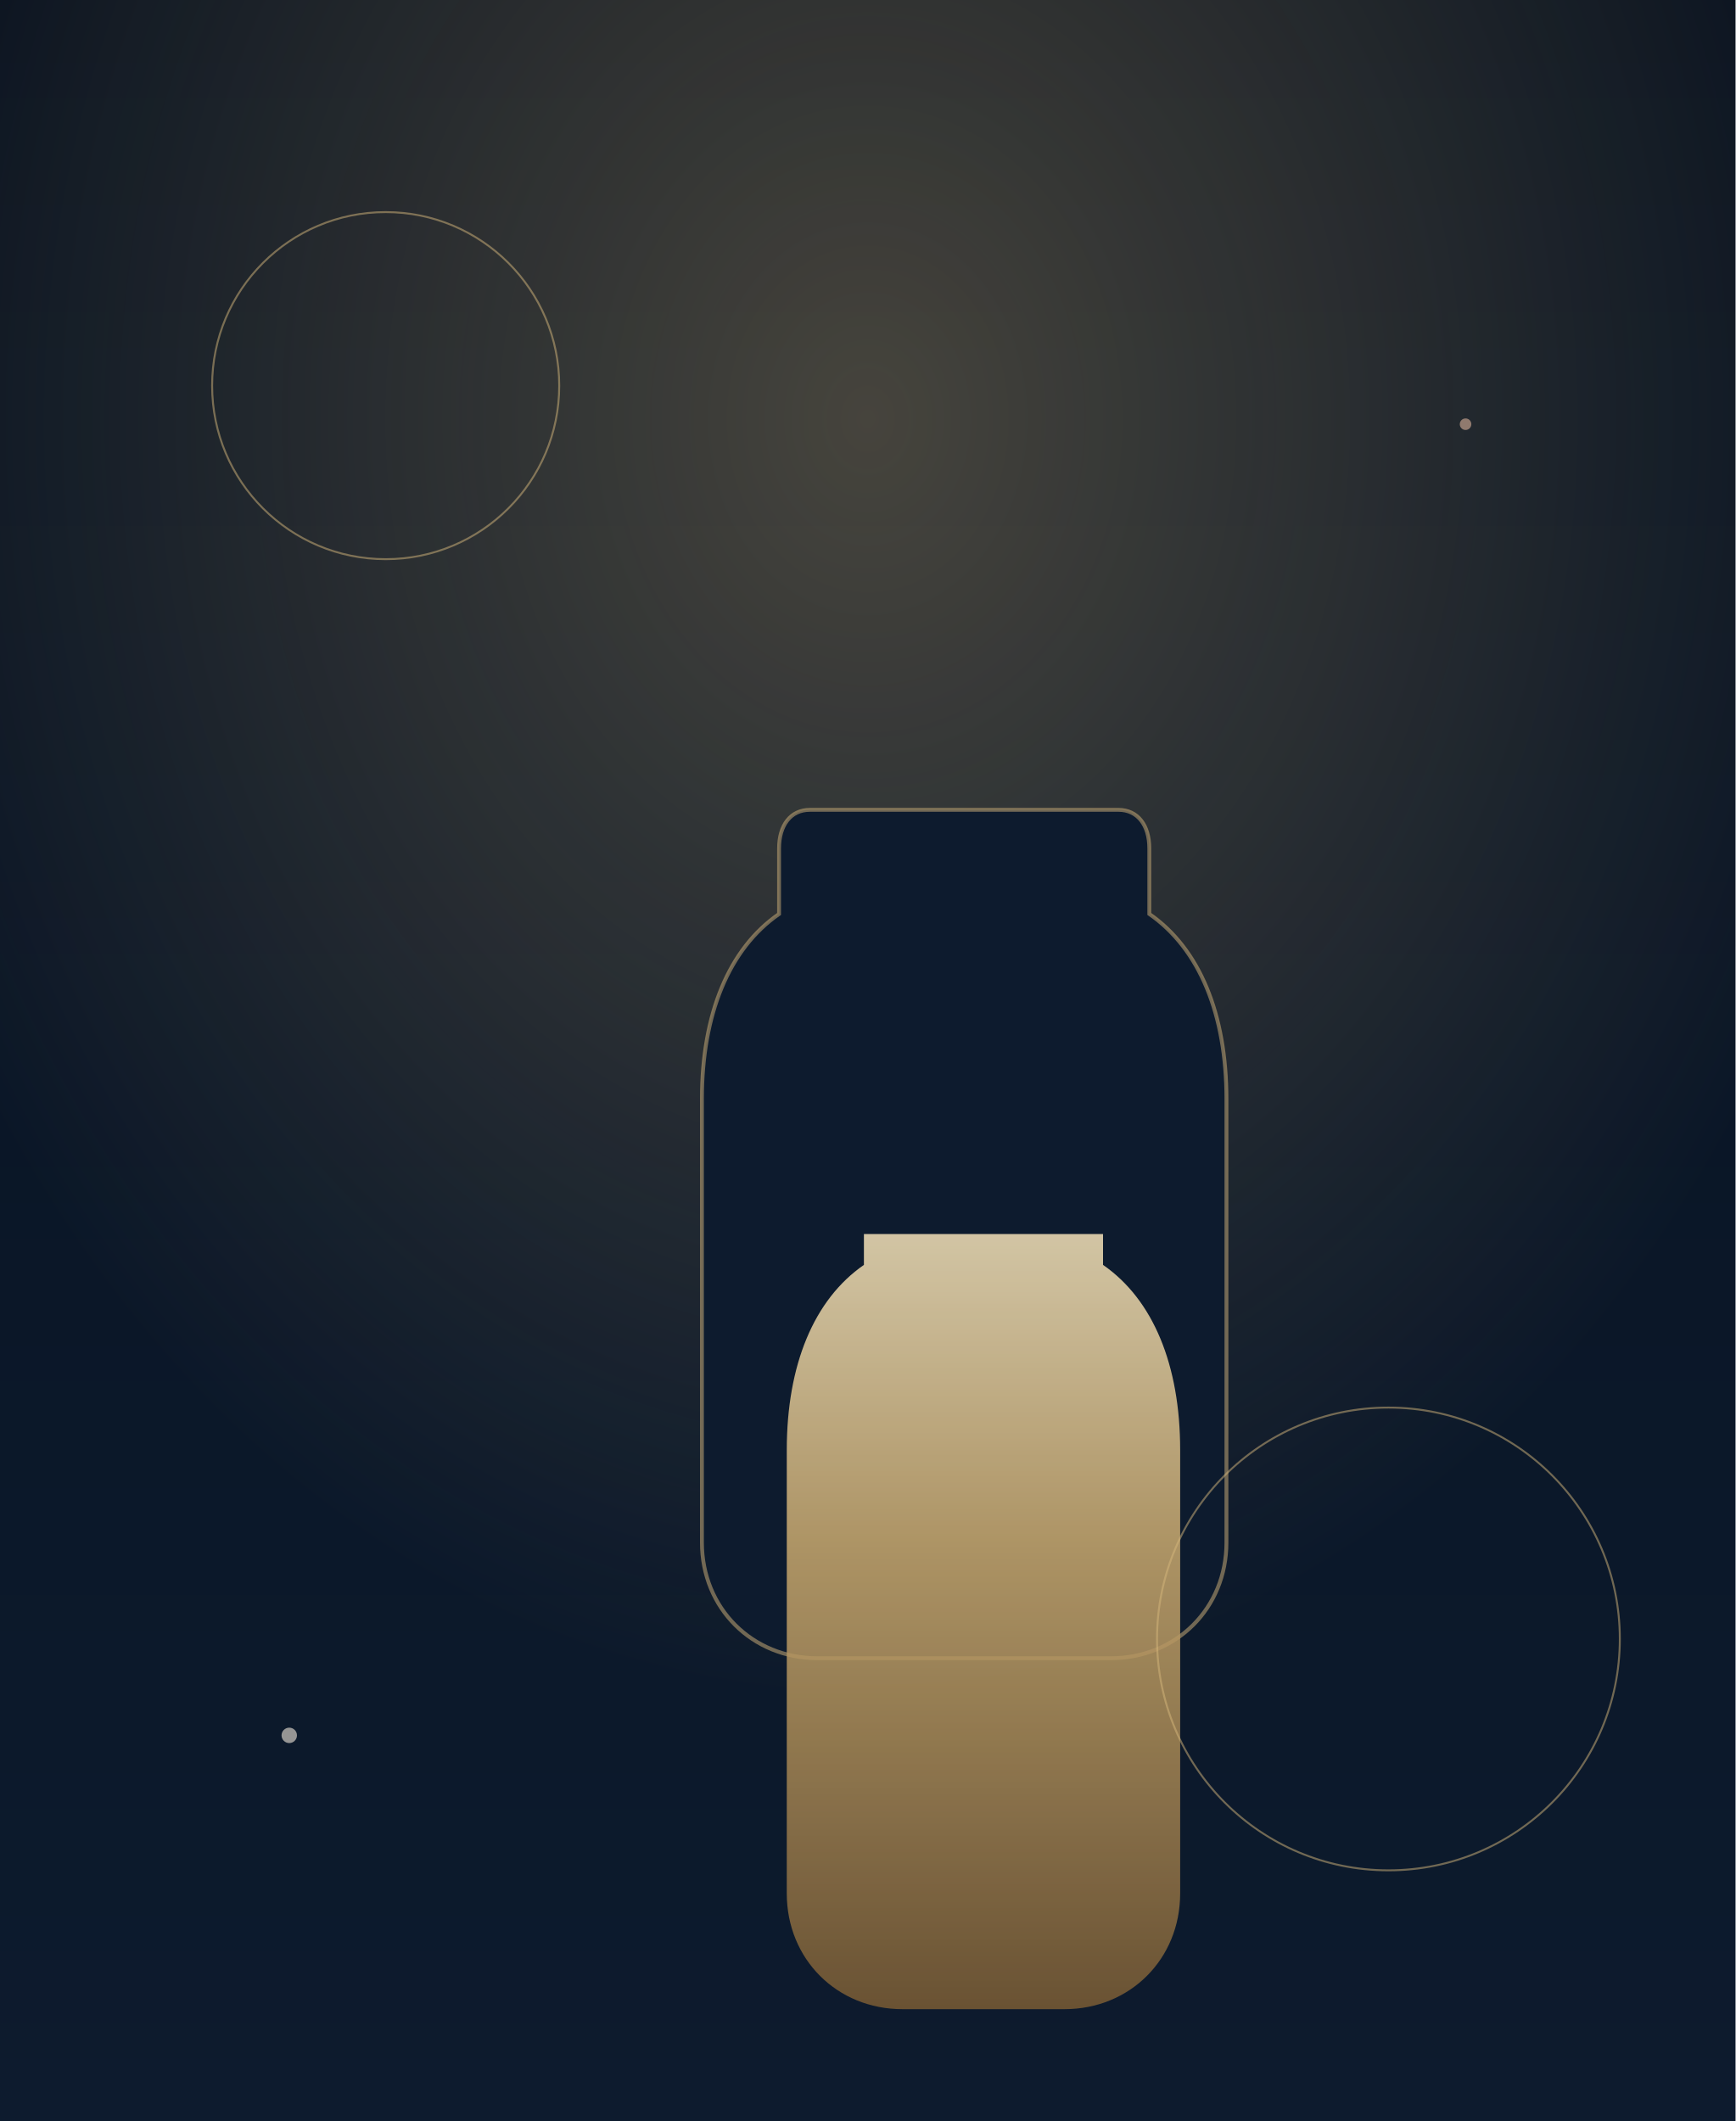
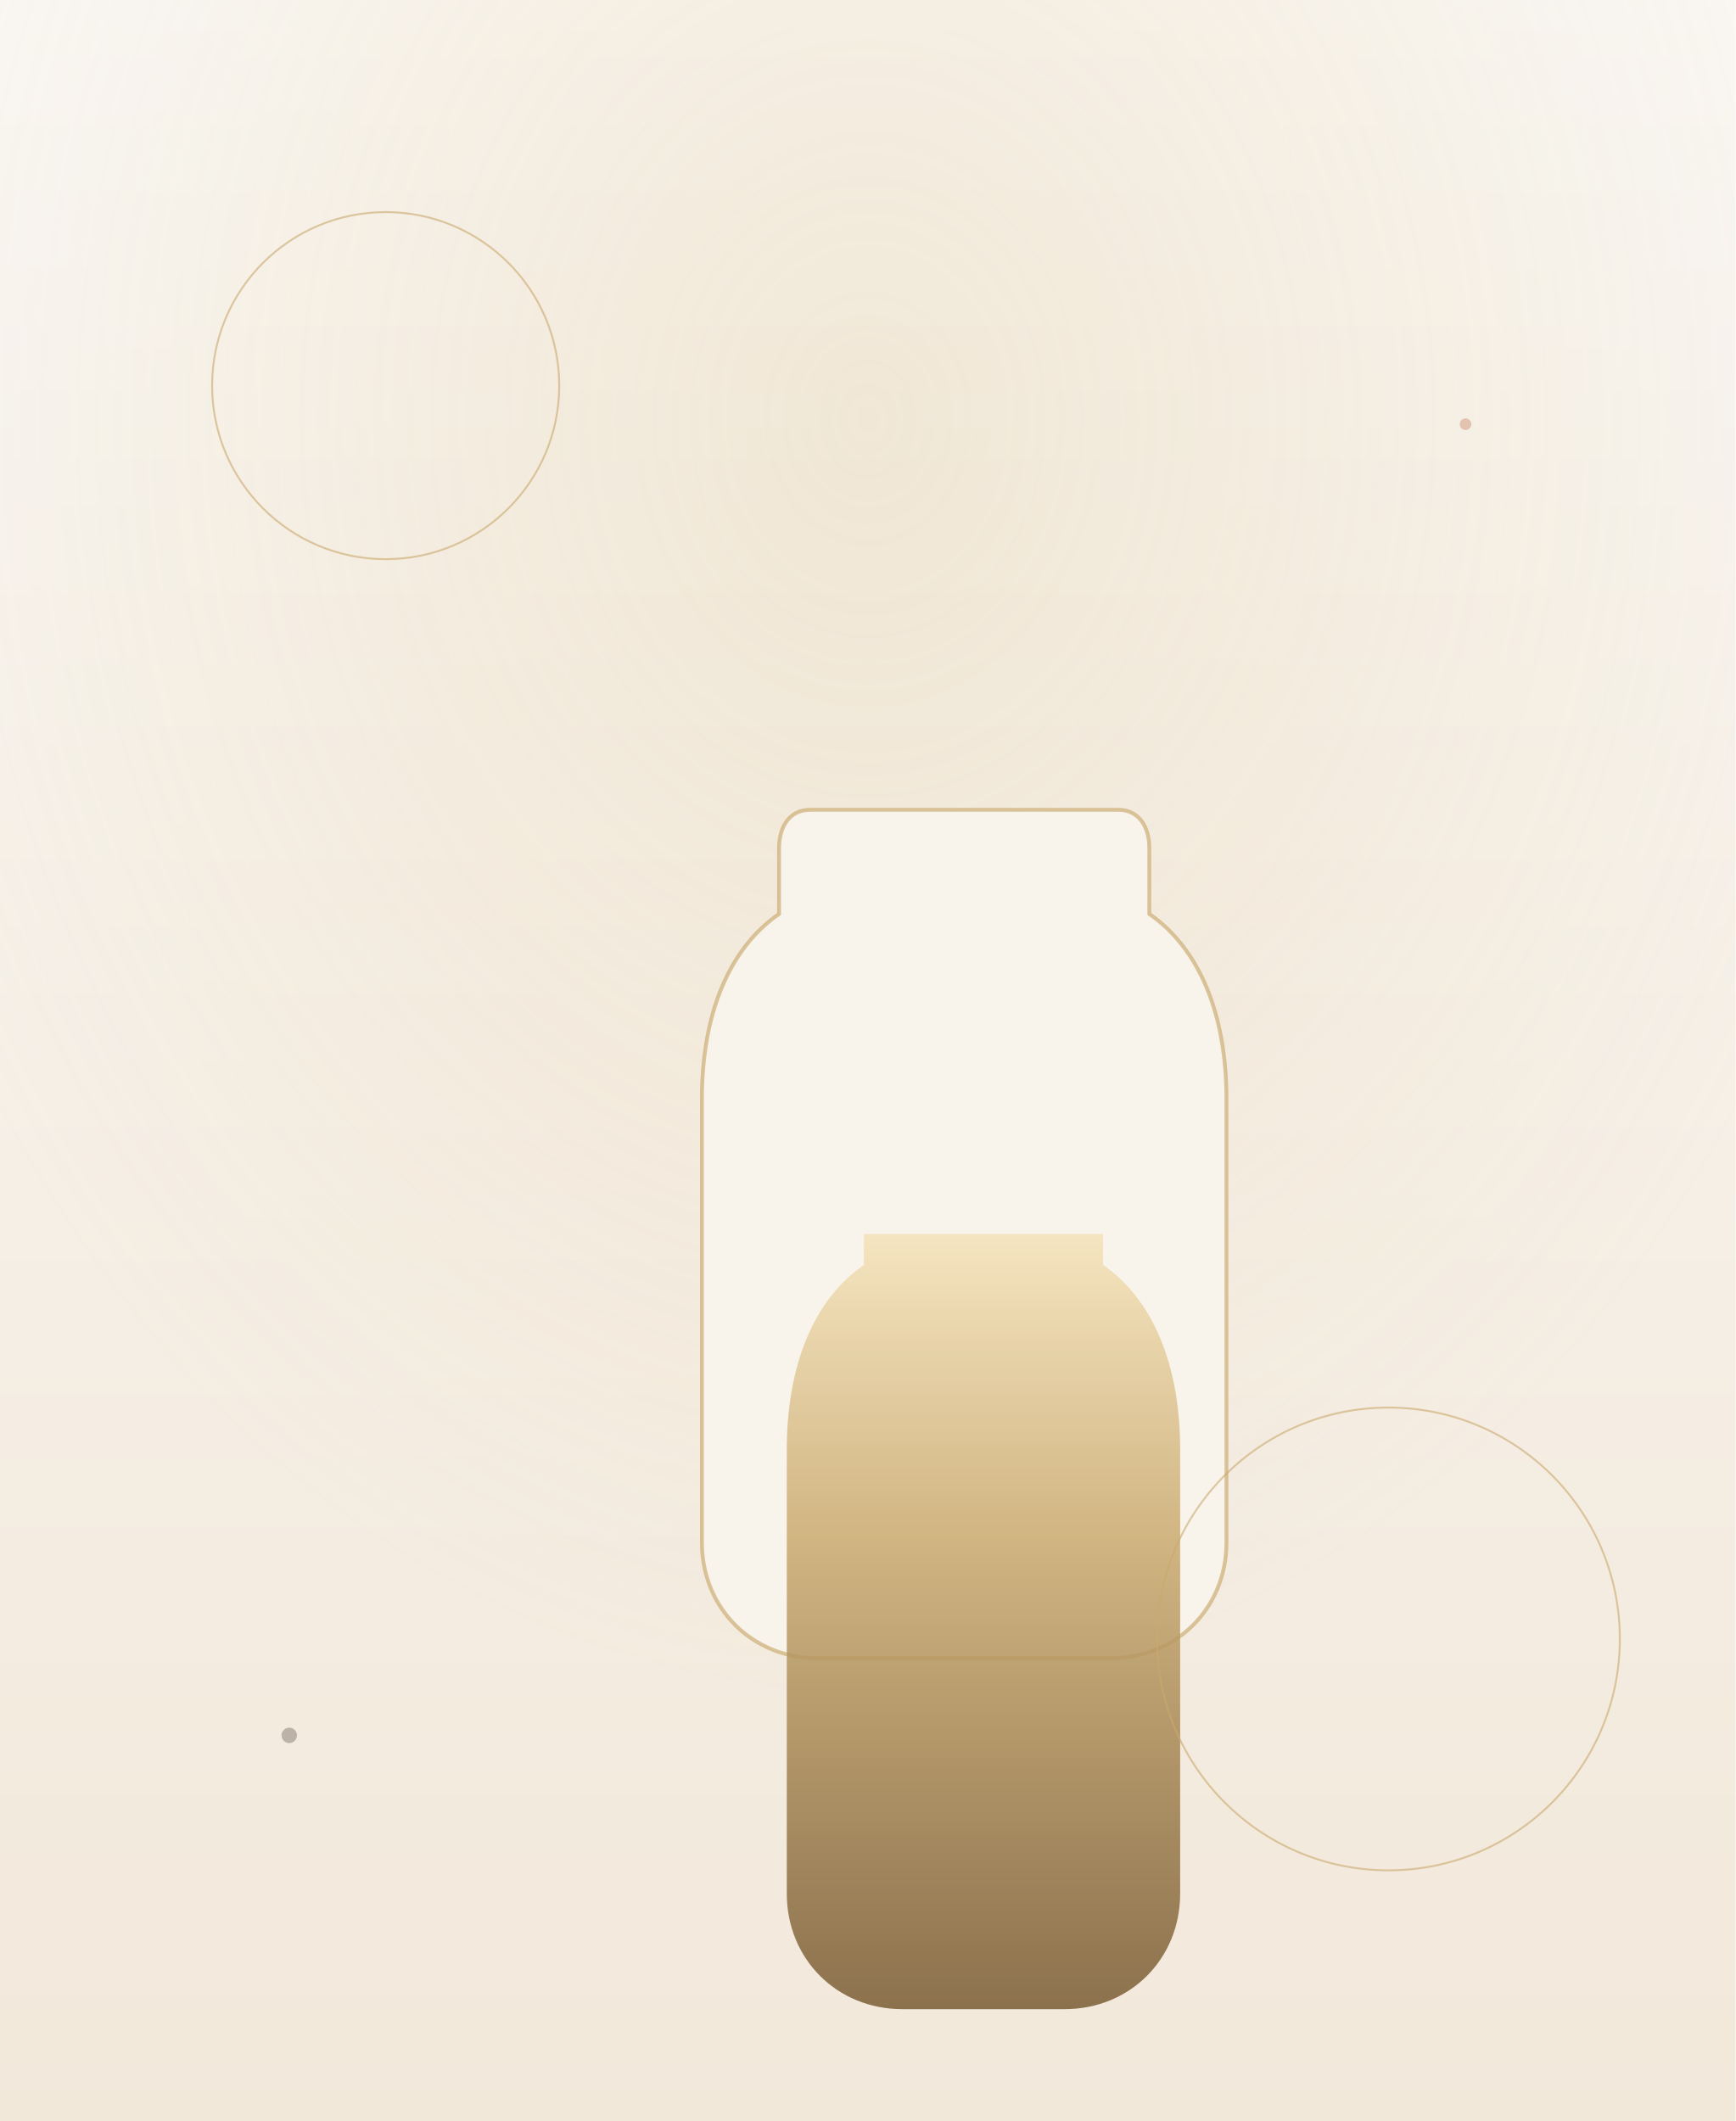
<svg xmlns="http://www.w3.org/2000/svg" viewBox="0 0 900 1100" fill="none">
  <defs>
    <linearGradient id="acBg" x1="0" y1="0" x2="0" y2="1">
-       <stop offset="0%" stop-color="#07111F" />
-       <stop offset="100%" stop-color="#0D1B2E" />
+       <stop offset="0%" stop-color="#FAF8F5" />
+       <stop offset="100%" stop-color="#F2E8DA" />
    </linearGradient>
    <radialGradient id="acGlow" cx="50%" cy="20%" r="60%">
-       <stop offset="0%" stop-color="#D6B77C" stop-opacity="0.3" />
+       <stop offset="0%" stop-color="#D6B77C" stop-opacity="0.22" />
      <stop offset="100%" stop-color="#D6B77C" stop-opacity="0" />
    </radialGradient>
    <linearGradient id="acLiquid" x1="0" y1="1" x2="0" y2="0">
      <stop offset="0%" stop-color="#7a5c34" />
      <stop offset="60%" stop-color="#c9a96e" />
      <stop offset="100%" stop-color="#f4e2b8" />
    </linearGradient>
  </defs>
  <rect width="900" height="1100" fill="url(#acBg)" />
  <rect width="900" height="1100" fill="url(#acGlow)" />
  <g transform="translate(300,380)">
-     <path d="M140 40 h140 c10 0 16 8 16 20 v34 c26 18 40 52 40 96 v230 c0 34 -26 60 -60 60 h-152 c-34 0 -60 -26 -60 -60 v-230 c0 -44 14 -78 40 -96 v-34 c0 -12 6 -20 16 -20 z" fill="#0D1B2E" stroke="#D6B77C" stroke-opacity="0.5" stroke-width="2" />
+     <path d="M140 40 h140 c10 0 16 8 16 20 v34 c26 18 40 52 40 96 v230 c0 34 -26 60 -60 60 h-152 c-34 0 -60 -26 -60 -60 v-230 c0 -44 14 -78 40 -96 v-34 c0 -12 6 -20 16 -20 z" fill="#F8F4EC" stroke="#C9A96E" stroke-opacity="0.65" stroke-width="2" />
    <path d="M108 372 c0 -44 14 -78 40 -96 v-16 h124 v16 c26 18 40 52 40 96 v230 c0 34 -26 60 -60 60 h-84 c-34 0 -60 -26 -60 -60 z" fill="url(#acLiquid)" opacity="0.85" />
  </g>
-   <g opacity="0.5" stroke="#D6B77C" stroke-width="1">
+   <g opacity="0.6" stroke="#C9A96E" stroke-width="1">
    <circle cx="200" cy="200" r="90" fill="none" />
    <circle cx="720" cy="850" r="120" fill="none" />
  </g>
-   <circle cx="150" cy="900" r="4" fill="#F2E8DA" opacity="0.6" />
-   <circle cx="760" cy="220" r="3" fill="#D8B09A" opacity="0.6" />
+   <circle cx="150" cy="900" r="4" fill="#3A2C25" opacity="0.3" />
+   <circle cx="760" cy="220" r="3" fill="#D8B09A" opacity="0.7" />
</svg>
